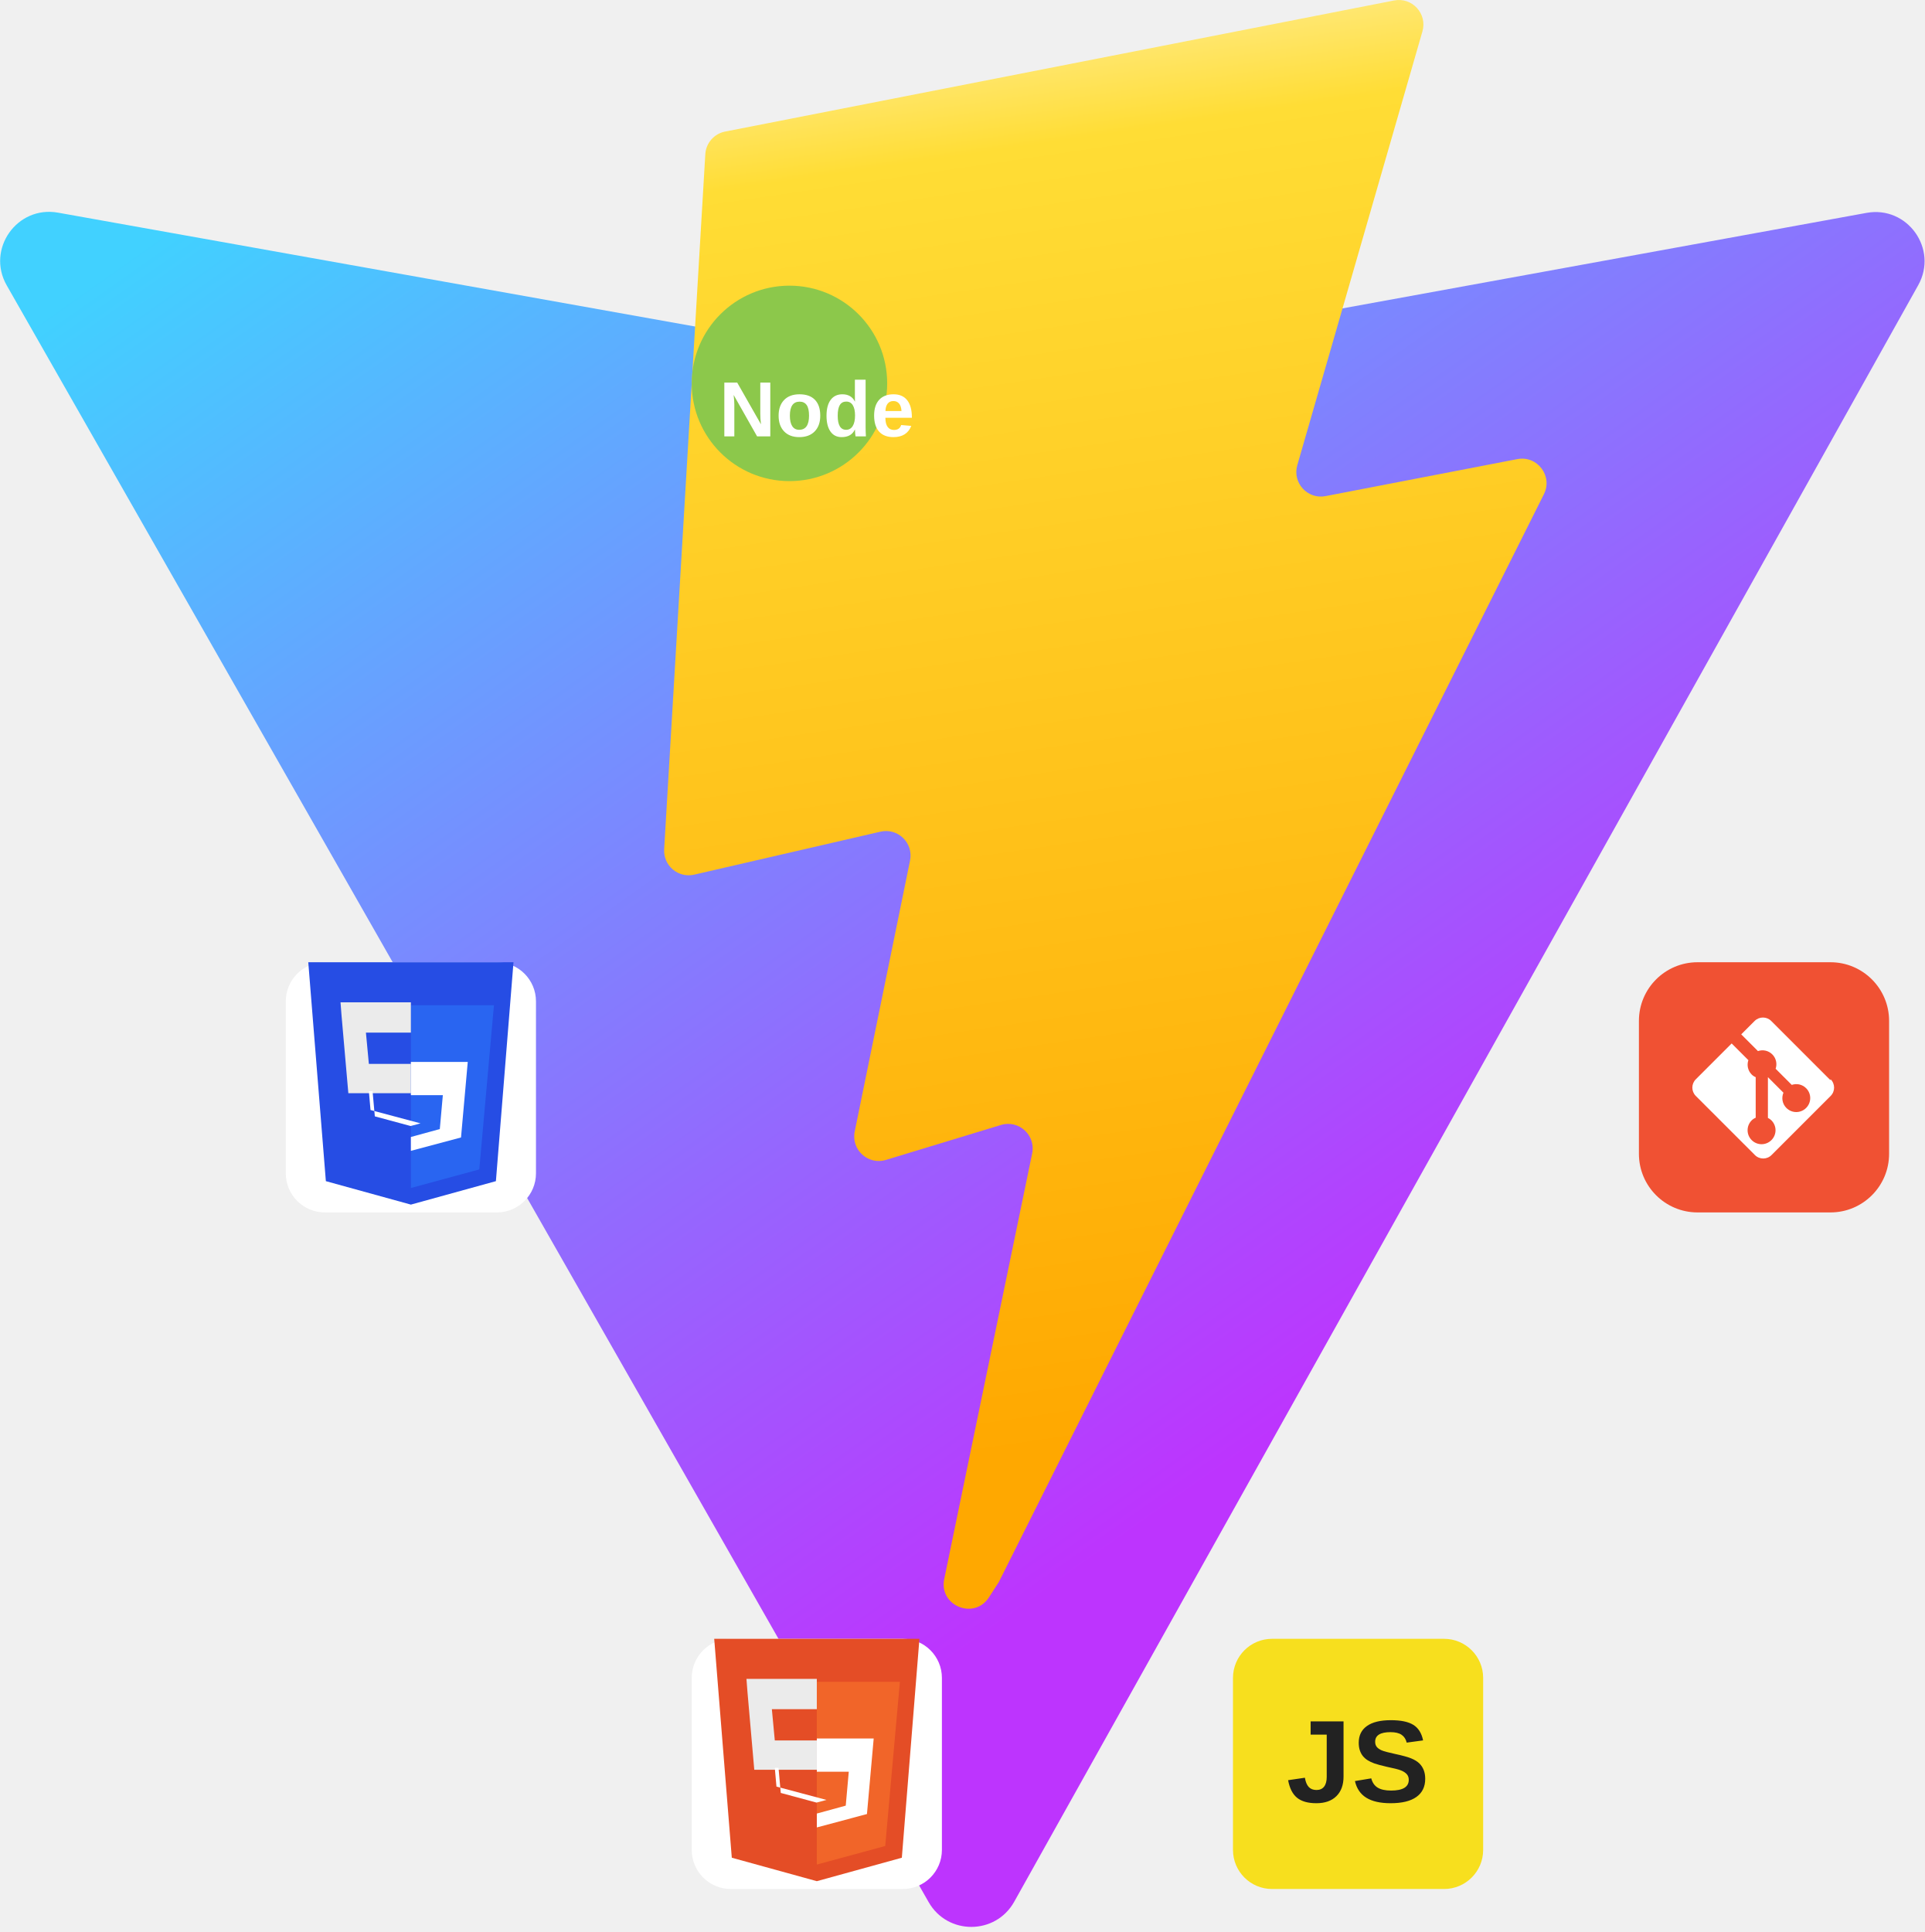
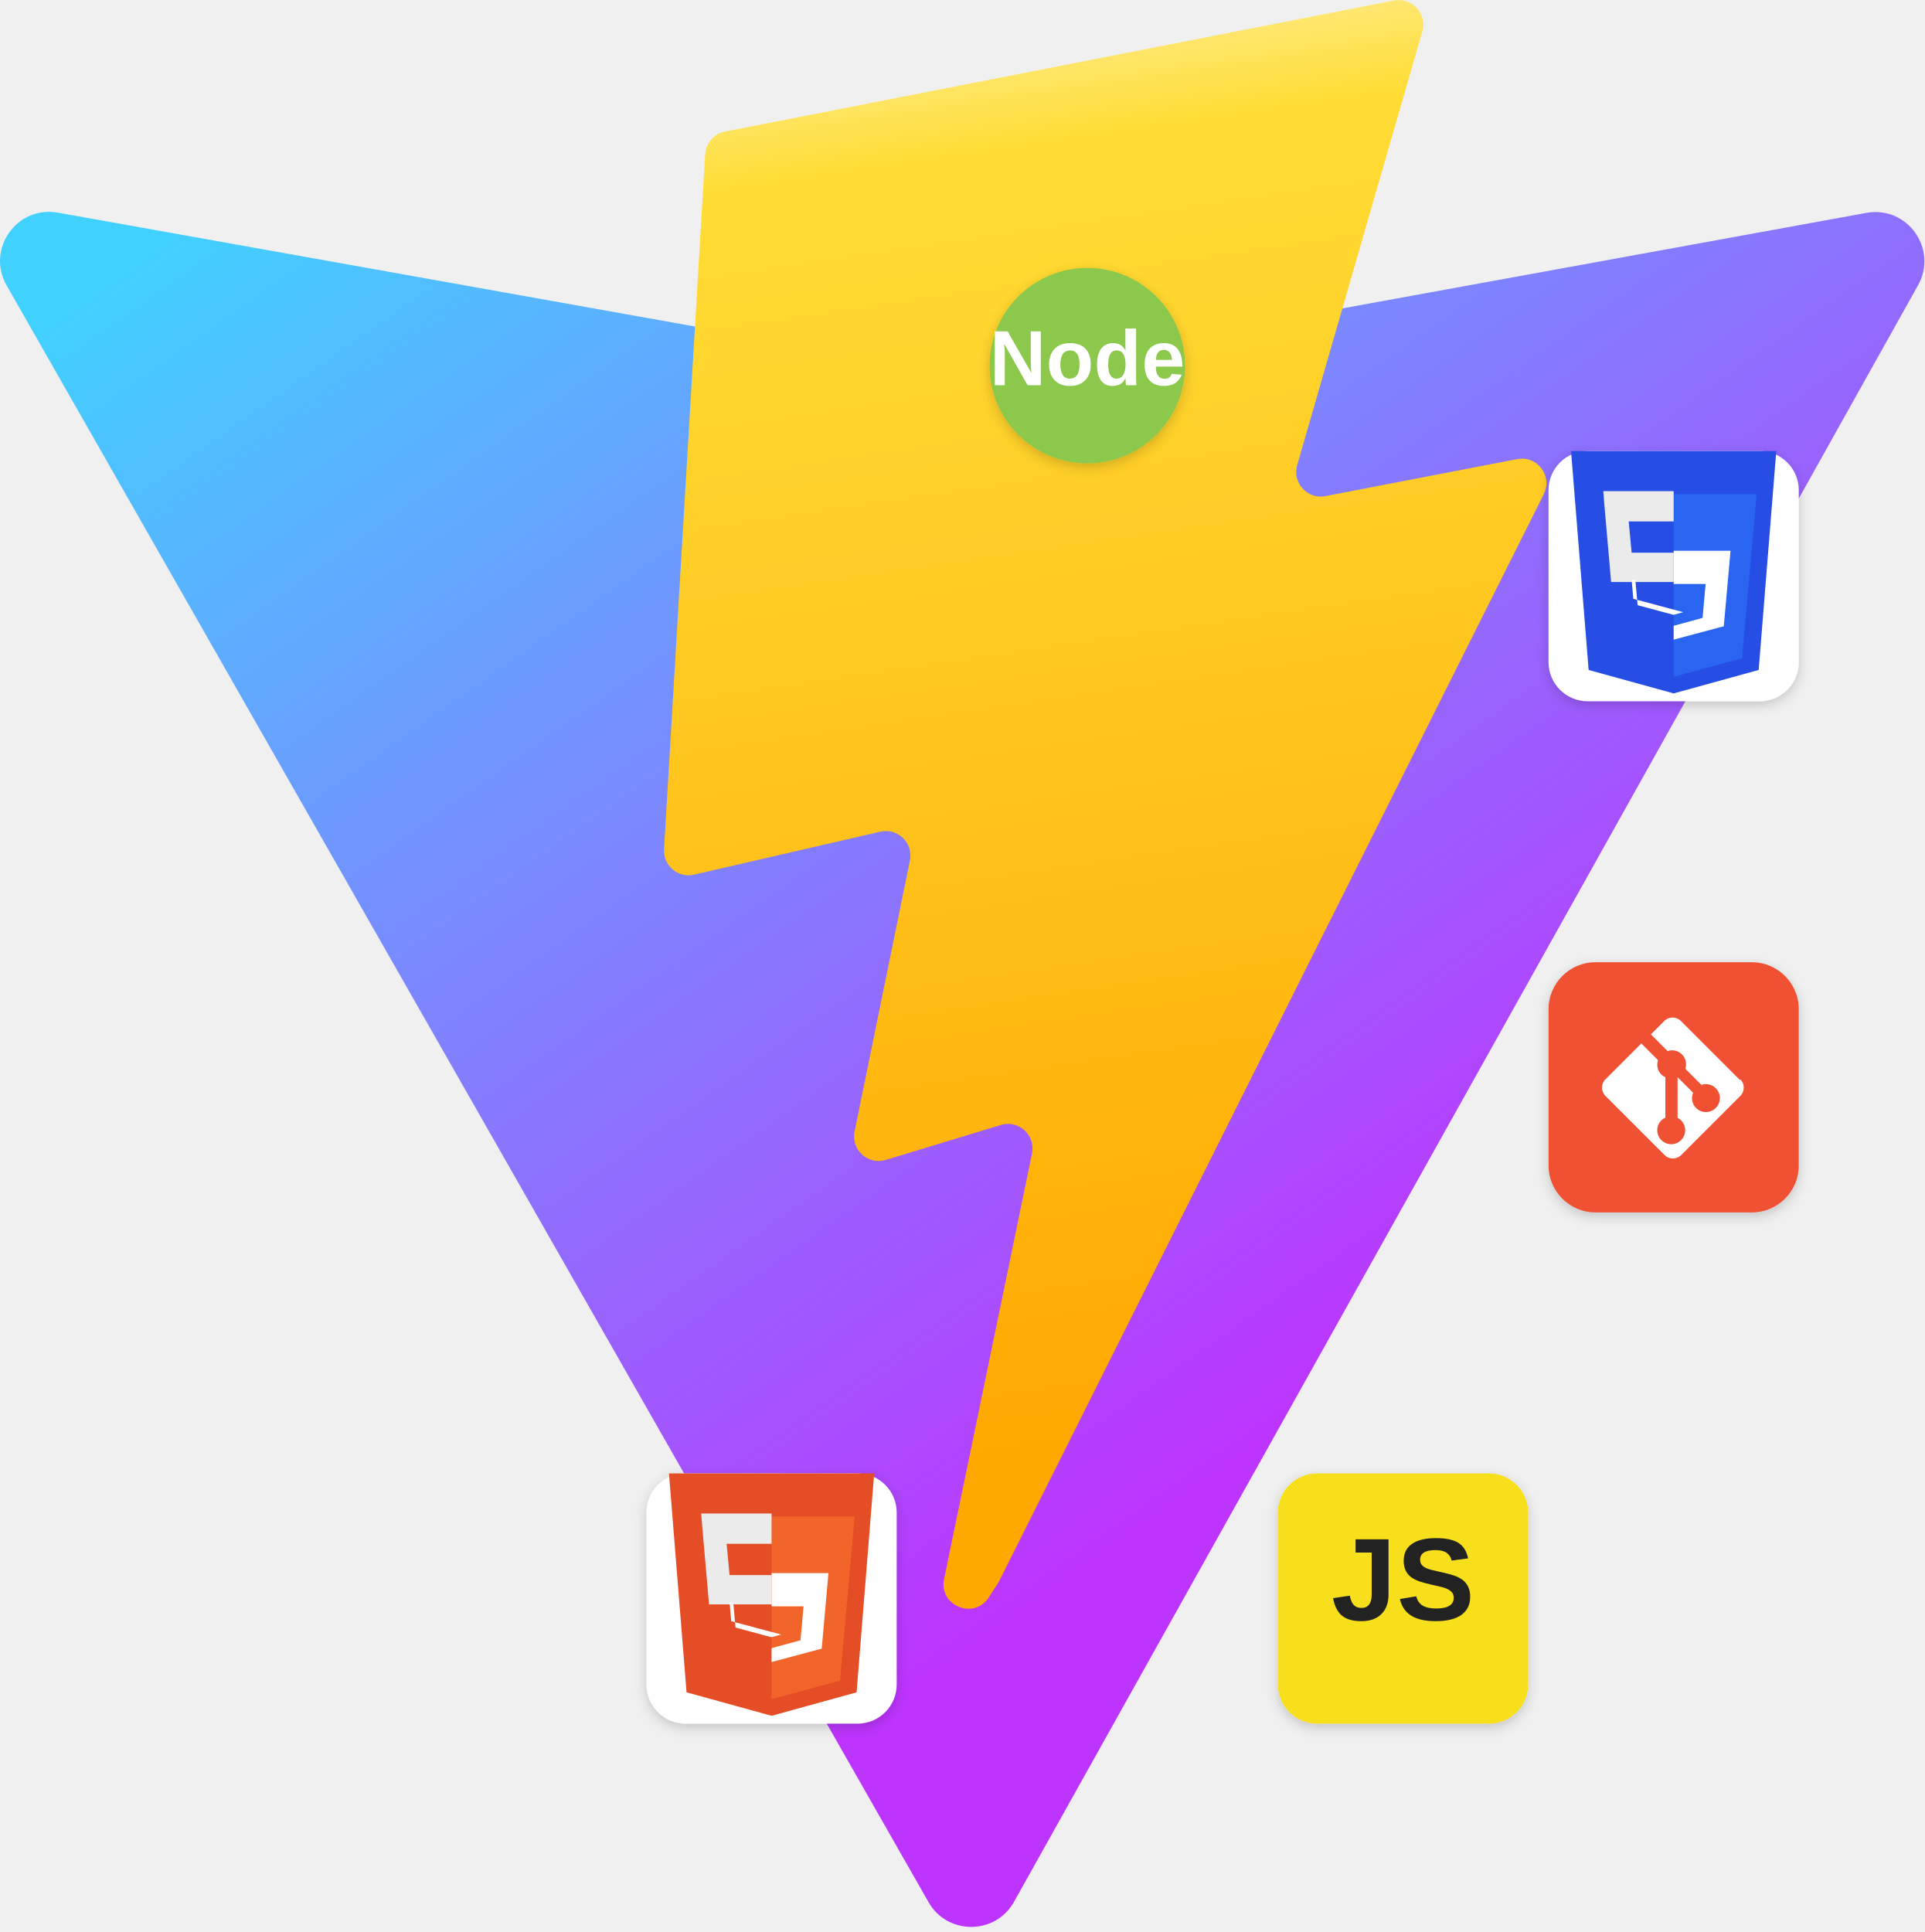
- <svg xmlns="http://www.w3.org/2000/svg" aria-hidden="true" role="img" class="iconify iconify--logos" width="31.88" height="32" preserveAspectRatio="xMidYMid meet" viewBox="0 0 256 257">
-   ...restante do código...
- 
- <defs>
+ <svg xmlns="http://www.w3.org/2000/svg" aria-hidden="true" role="img" class="logos" width="256" height="257" preserveAspectRatio="xMidYMid meet" viewBox="0 0 256 257">
+   <defs>
    <linearGradient id="IconifyId1813088fe1fbc01fb466" x1="0%" x2="57.636%" y1="7.652%" y2="78.411%">
-       <stop offset="0%" stop-color="#41D1FF">
- </stop>
+       <stop offset="0%" stop-color="#41D1FF" />
      <stop offset="100%" stop-color="#BD34FE" />
    </linearGradient>
    <linearGradient id="IconifyId1813088fe1fbc01fb467" x1="43.376%" x2="50.316%" y1="2.242%" y2="89.03%">
-       <stop offset="0%" stop-color="#FFEA83">
- </stop>
+       <stop offset="0%" stop-color="#FFEA83" />
      <stop offset="8.333%" stop-color="#FFDD35" />
      <stop offset="100%" stop-color="#FFA800" />
    </linearGradient>
+     <filter id="shadow" x="-30%" y="-30%" width="160%" height="160%">
+       <feDropShadow dx="0" dy="4" stdDeviation="6" flood-color="#000" flood-opacity="0.18" />
+     </filter>
  </defs>
-   <path fill="url(#IconifyId1813088fe1fbc01fb466)" d="M255.153 37.938L134.897 252.976c-2.483 4.44-8.862 4.466-11.382.048L.875 37.958c-2.746-4.814 1.371-10.646 6.827-9.67l120.385 21.517a6.537 6.537 0 0 0 2.322-.004l117.867-21.483c5.438-.991 9.574 4.796 6.877 9.62Z">
-   </path>
-   <path fill="url(#IconifyId1813088fe1fbc01fb467)" d="M185.432.063L96.44 17.501a3.268 3.268 0 0 0-2.634 3.014l-5.474 92.456a3.268 3.268 0 0 0 3.997 3.378l24.777-5.718c2.318-.535 4.413 1.507 3.936 3.838l-7.361 36.047c-.495 2.426 1.782 4.5 4.151 3.78l15.304-4.649c2.372-.72 4.652 1.36 4.15 3.788l-11.698 56.621c-.732 3.542 3.979 5.473 5.943 2.437l1.313-2.028l72.516-144.72c1.215-2.423-.88-5.186-3.54-4.672l-25.505 4.922c-2.396.462-4.435-1.77-3.759-4.114l16.646-57.705c.677-2.35-1.37-4.583-3.769-4.113Z">
-   </path>
-   <g transform="translate(218,128) scale(0.13)">
-     <filter id="shadow" x="-20%" y="-20%" width="140%" height="140%">
-       <feDropShadow dx="0" dy="2" stdDeviation="2" flood-color="#000" flood-opacity="0.2" />
-     </filter>
-     <rect width="256" height="256" rx="60" fill="#F05133" />
+   <path fill="url(#IconifyId1813088fe1fbc01fb466)" d="M255.153 37.938L134.897 252.976c-2.483 4.44-8.862 4.466-11.382.048L.875 37.958c-2.746-4.814 1.371-10.646 6.827-9.67l120.385 21.517a6.537 6.537 0 0 0 2.322-.004l117.867-21.483c5.438-.991 9.574 4.796 6.877 9.62Z" />
+   <path fill="url(#IconifyId1813088fe1fbc01fb467)" d="M185.432.063L96.44 17.501a3.268 3.268 0 0 0-2.634 3.014l-5.474 92.456a3.268 3.268 0 0 0 3.997 3.378l24.777-5.718c2.318-.535 4.413 1.507 3.936 3.838l-7.361 36.047c-.495 2.426 1.782 4.5 4.151 3.78l15.304-4.649c2.372-.72 4.652 1.36 4.15 3.788l-11.698 56.621c-.732 3.542 3.979 5.473 5.943 2.437l1.313-2.028l72.516-144.72c1.215-2.423-.88-5.186-3.54-4.672l-25.505 4.922c-2.396.462-4.435-1.77-3.759-4.114l16.646-57.705c.677-2.35-1.37-4.583-3.769-4.113Z" />
+   <g class="logo" transform="translate(206,128) scale(0.13)" filter="url(#shadow)">
+     <rect width="256" height="256" rx="48" fill="#F05133" />
    <path fill="#fff" d="M195.9 120.6l-60.5-60.5c-4.7-4.7-12.3-4.7-17 0l-13.7 13.7 17.1 17.1c5-1.7 10.7-0.6 14.7 3.4 4 4 5.1 9.7 3.4 14.7l16.5 16.5c5-1.7 10.7-0.6 14.7 3.4 5.6 5.6 5.6 14.6 0 20.2-5.6 5.6-14.6 5.6-20.2 0-4.2-4.2-5.2-10.4-3-15.6l-15.9-15.9v41.7c1.3 0.6 2.5 1.4 3.6 2.5 5.6 5.6 5.6 14.6 0 20.2-5.6 5.6-14.6 5.6-20.2 0-5.6-5.6-5.6-14.6 0-20.2 1.2-1.2 2.6-2.1 4.1-2.7v-41.5c-1.5-0.6-2.9-1.5-4.1-2.7-4-4-5.1-9.7-3.4-14.7l-17.1-17.1-36.7 36.7c-4.7 4.7-4.7 12.3 0 17l60.5 60.5c4.7 4.7 12.3 4.7 17 0l60.5-60.5c4.7-4.7 4.7-12.3 0-17z" />
  </g>
-   <g transform="translate(164,218) scale(0.13)">
-     <filter id="shadow" x="-20%" y="-20%" width="140%" height="140%">
-       <feDropShadow dx="0" dy="2" stdDeviation="2" flood-color="#000" flood-opacity="0.2" />
-     </filter>
+   <g class="logo" transform="translate(170,196) scale(0.13)" filter="url(#shadow)">
    <rect width="256" height="256" rx="40" fill="#F7DF1E" />
-     <text x="50%" y="65%" text-anchor="middle" font-size="120" font-family="Arial, Helvetica, sans-serif" fill="#222" font-weight="bold">JS</text>
+     <text x="128" y="150" text-anchor="middle" font-size="120" font-family="Arial, Helvetica, sans-serif" fill="#222" font-weight="700">JS</text>
  </g>
-   <g transform="translate(92,218) scale(0.13)">
-     <filter id="shadow" x="-20%" y="-20%" width="140%" height="140%">
-       <feDropShadow dx="0" dy="2" stdDeviation="2" flood-color="#000" flood-opacity="0.2" />
-     </filter>
-     <rect width="256" height="256" rx="40" fill="#fff" />
+   <g class="logo" transform="translate(86,196) scale(0.13)" filter="url(#shadow)">
+     <rect width="256" height="256" rx="40" fill="#ffffff" />
    <path fill="#E44D26" d="M41 224L23 0h210l-18 224-87 24" />
    <path fill="#F16529" d="M128 231l70-19 15-168H128" />
    <path fill="#EBEBEB" d="M128 104H85l-3-32h46V41H56l1 13 7 80h64z" />
    <path fill="#fff" d="M128 167.5l-.2.1-36.7-9.9-2.3-25.7H85l1.7 19.2 51.3 13.7.1-.1z" />
    <path fill="#fff" d="M128 104v32h32.7l-3.1 34.7-29.6 8.1v14.2l51.3-13.7 6.9-77.3H128z" />
  </g>
-   <g transform="translate(38,128) scale(0.13)">
-     <filter id="shadow" x="-20%" y="-20%" width="140%" height="140%">
-       <feDropShadow dx="0" dy="2" stdDeviation="2" flood-color="#000" flood-opacity="0.2" />
-     </filter>
-     <rect width="256" height="256" rx="40" fill="#fff" />
+   <g class="logo" transform="translate(206,60) scale(0.13)" filter="url(#shadow)">
+     <rect width="256" height="256" rx="40" fill="#ffffff" />
    <path fill="#264DE4" d="M41 224L23 0h210l-18 224-87 24" />
    <path fill="#2965F1" d="M128 231l70-19 15-168H128" />
    <path fill="#EBEBEB" d="M128 104H85l-3-32h46V41H56l1 13 7 80h64z" />
    <path fill="#fff" d="M128 167.5l-.2.1-36.7-9.9-2.3-25.7H85l1.7 19.2 51.3 13.7.1-.1z" />
    <path fill="#fff" d="M128 104v32h32.7l-3.1 34.7-29.6 8.1v14.2l51.3-13.7 6.9-77.3H128z" />
  </g>
-   <g transform="translate(92,38) scale(0.13)">
-     <filter id="shadow" x="-20%" y="-20%" width="140%" height="140%">
-       <feDropShadow dx="0" dy="2" stdDeviation="2" flood-color="#000" flood-opacity="0.2" />
-     </filter>
-     <ellipse cx="100" cy="100" rx="100" ry="100" fill="#8CC84B" />
-     <text x="50%" y="60%" text-anchor="middle" font-size="80" font-family="Arial, Helvetica, sans-serif" fill="#fff" font-weight="bold">Node</text>
+   <g class="logo" transform="translate(128,32) scale(0.13)" filter="url(#shadow)">
+     <ellipse cx="128" cy="128" rx="100" ry="100" fill="#8CC84B" />
+     <text x="128" y="148" text-anchor="middle" font-size="80" font-family="Arial, Helvetica, sans-serif" fill="#fff" font-weight="700">Node</text>
  </g>
</svg>
